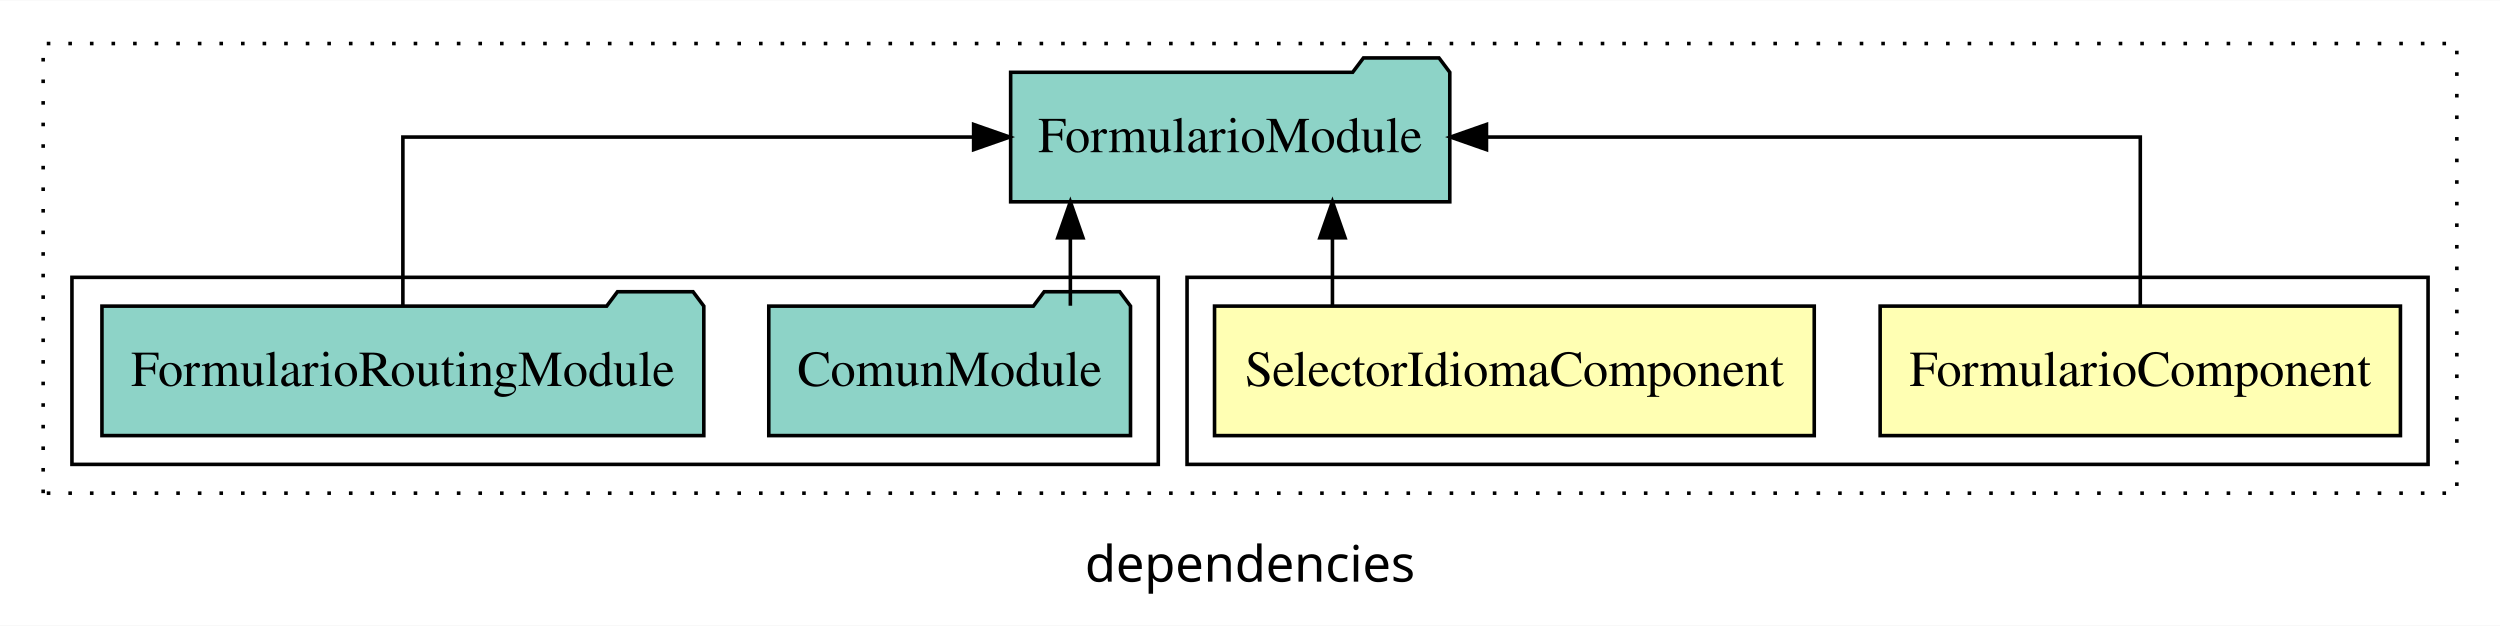
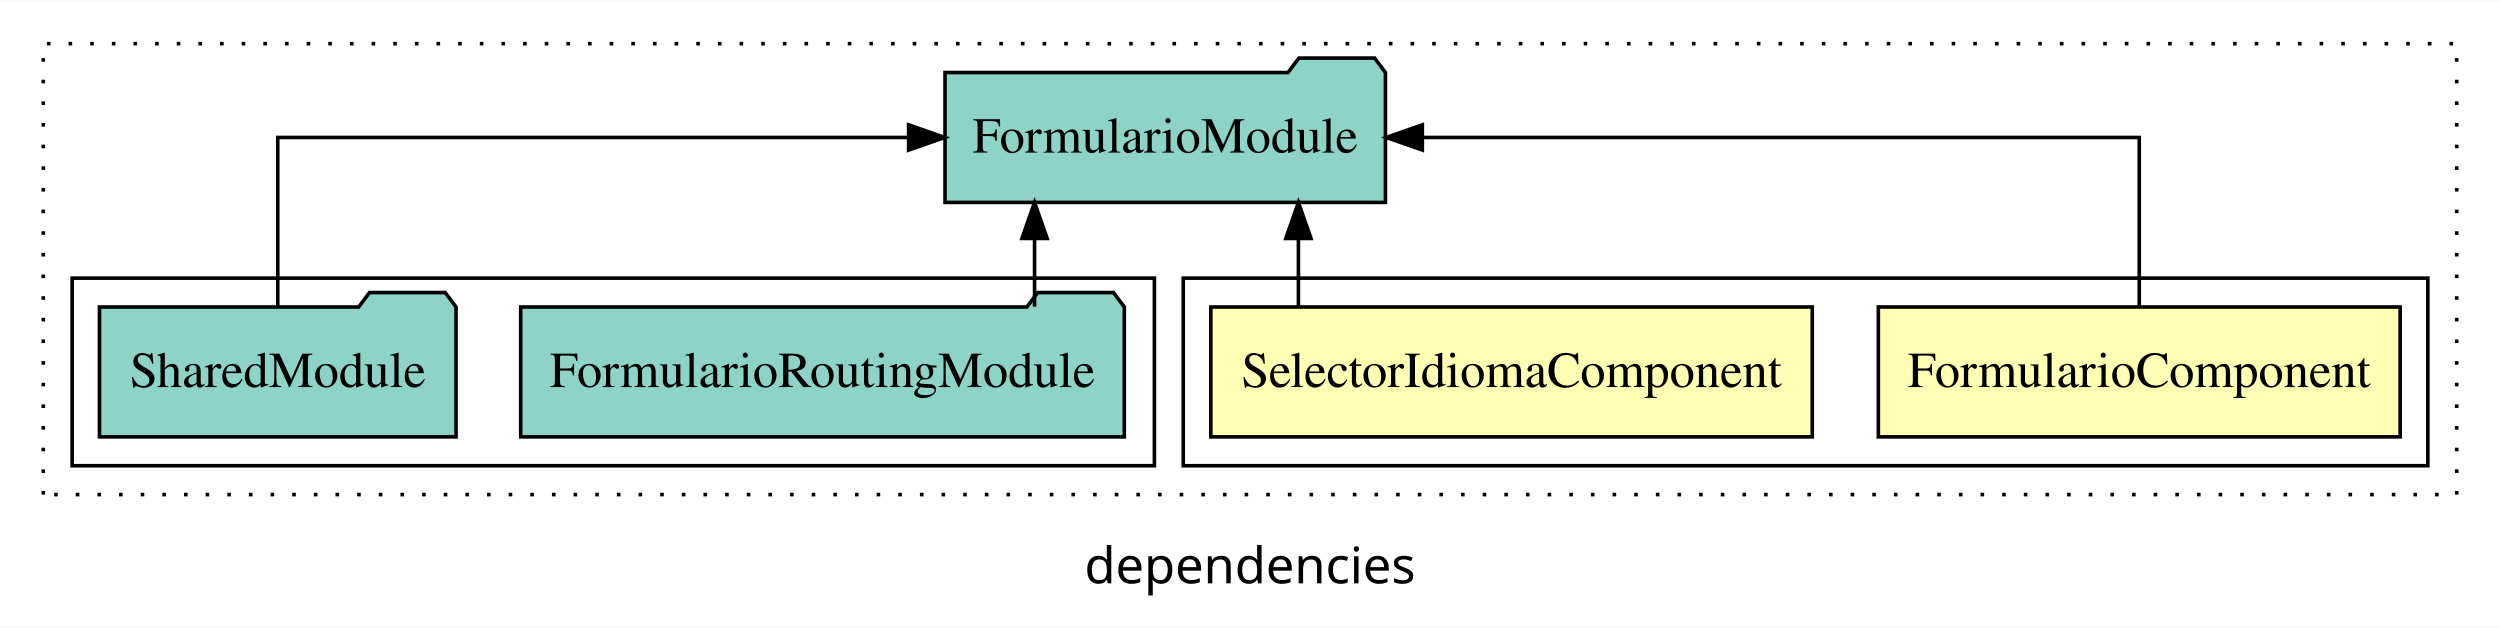
- <svg xmlns="http://www.w3.org/2000/svg" width="695pt" height="174pt" viewBox="0.00 0.00 695.00 173.80">
+ <svg xmlns="http://www.w3.org/2000/svg" width="693pt" height="174pt" viewBox="0.00 0.00 693.00 173.80">
  <g id="graph0" class="graph" transform="scale(1 1) rotate(0) translate(4 169.8)">
-     <polygon fill="white" stroke="transparent" points="-4,4 -4,-169.8 691,-169.8 691,4 -4,4" />
-     <text text-anchor="middle" x="343.5" y="-8.2" font-family="sans-serif" font-size="14.00">dependencies</text>
+     <polygon fill="white" stroke="transparent" points="-4,4 -4,-169.8 689,-169.8 689,4 -4,4" />
+     <text text-anchor="middle" x="342.5" y="-8.2" font-family="sans-serif" font-size="14.00">dependencies</text>
    <g id="clust1" class="cluster">
-       <polygon fill="none" stroke="black" stroke-dasharray="1,5" points="8,-32.8 8,-157.8 679,-157.8 679,-32.8 8,-32.8" />
+       <polygon fill="none" stroke="black" stroke-dasharray="1,5" points="8,-32.8 8,-157.8 677,-157.8 677,-32.8 8,-32.8" />
    </g>
    <g id="clust2" class="cluster">
-       <polygon fill="none" stroke="black" points="326,-40.8 326,-92.8 671,-92.8 671,-40.8 326,-40.8" />
+       <polygon fill="none" stroke="black" points="324,-40.8 324,-92.8 669,-92.8 669,-40.8 324,-40.8" />
    </g>
    <g id="clust5" class="cluster">
-       <polygon fill="none" stroke="black" points="16,-40.8 16,-92.8 318,-92.8 318,-40.8 16,-40.8" />
+       <polygon fill="none" stroke="black" points="16,-40.8 16,-92.8 316,-92.8 316,-40.8 16,-40.8" />
    </g>
    <g id="node1" class="node">
-       <polygon fill="#ffffb3" stroke="black" points="663.32,-84.8 518.68,-84.8 518.68,-48.8 663.32,-48.8 663.32,-84.8" />
-       <text text-anchor="middle" x="591" y="-62.6" font-family="Times,serif" font-size="14.00">FormularioComponent</text>
+       <polygon fill="#ffffb3" stroke="black" points="661.32,-84.8 516.68,-84.8 516.68,-48.8 661.32,-48.8 661.32,-84.8" />
+       <text text-anchor="middle" x="589" y="-62.6" font-family="Times,serif" font-size="14.00">FormularioComponent</text>
    </g>
    <g id="node3" class="node">
-       <polygon fill="#8dd3c7" stroke="black" points="399.04,-149.8 396.04,-153.8 375.04,-153.8 372.04,-149.8 276.96,-149.8 276.96,-113.8 399.04,-113.8 399.04,-149.8" />
-       <text text-anchor="middle" x="338" y="-127.6" font-family="Times,serif" font-size="14.00">FormularioModule</text>
+       <polygon fill="#8dd3c7" stroke="black" points="380.04,-149.8 377.04,-153.8 356.04,-153.8 353.04,-149.8 257.96,-149.8 257.96,-113.8 380.04,-113.8 380.04,-149.8" />
+       <text text-anchor="middle" x="319" y="-127.6" font-family="Times,serif" font-size="14.00">FormularioModule</text>
    </g>
    <g id="edge1" class="edge">
-       <path fill="none" stroke="black" d="M591,-84.91C591,-104.14 591,-131.8 591,-131.8 591,-131.8 409.24,-131.8 409.24,-131.8" />
-       <polygon fill="black" stroke="black" points="409.24,-128.3 399.24,-131.8 409.24,-135.3 409.24,-128.3" />
+       <path fill="none" stroke="black" d="M589,-84.91C589,-104.14 589,-131.8 589,-131.8 589,-131.8 390.27,-131.8 390.27,-131.8" />
+       <polygon fill="black" stroke="black" points="390.27,-128.3 380.27,-131.8 390.27,-135.3 390.27,-128.3" />
    </g>
    <g id="node2" class="node">
-       <polygon fill="#ffffb3" stroke="black" points="500.36,-84.8 333.64,-84.8 333.64,-48.8 500.36,-48.8 500.36,-84.8" />
-       <text text-anchor="middle" x="417" y="-62.6" font-family="Times,serif" font-size="14.00">SelectorIdiomaComponent</text>
+       <polygon fill="#ffffb3" stroke="black" points="498.36,-84.8 331.64,-84.8 331.64,-48.8 498.36,-48.8 498.36,-84.8" />
+       <text text-anchor="middle" x="415" y="-62.6" font-family="Times,serif" font-size="14.00">SelectorIdiomaComponent</text>
    </g>
    <g id="edge2" class="edge">
-       <path fill="none" stroke="black" d="M366.42,-84.91C366.42,-84.91 366.42,-103.79 366.42,-103.79" />
-       <polygon fill="black" stroke="black" points="362.92,-103.79 366.42,-113.79 369.92,-103.79 362.92,-103.79" />
+       <path fill="none" stroke="black" d="M355.92,-84.91C355.92,-84.91 355.92,-103.79 355.92,-103.79" />
+       <polygon fill="black" stroke="black" points="352.42,-103.79 355.92,-113.79 359.42,-103.79 352.42,-103.79" />
    </g>
    <g id="node4" class="node">
-       <polygon fill="#8dd3c7" stroke="black" points="310.28,-84.8 307.28,-88.8 286.28,-88.8 283.28,-84.8 209.72,-84.8 209.72,-48.8 310.28,-48.8 310.28,-84.8" />
-       <text text-anchor="middle" x="260" y="-62.6" font-family="Times,serif" font-size="14.00">ComunModule</text>
+       <polygon fill="#8dd3c7" stroke="black" points="307.66,-84.8 304.66,-88.8 283.66,-88.8 280.66,-84.8 140.34,-84.8 140.34,-48.8 307.66,-48.8 307.66,-84.8" />
+       <text text-anchor="middle" x="224" y="-62.6" font-family="Times,serif" font-size="14.00">FormularioRoutingModule</text>
    </g>
    <g id="edge3" class="edge">
-       <path fill="none" stroke="black" d="M293.56,-84.91C293.56,-84.91 293.56,-103.79 293.56,-103.79" />
-       <polygon fill="black" stroke="black" points="290.06,-103.79 293.56,-113.79 297.06,-103.79 290.06,-103.79" />
+       <path fill="none" stroke="black" d="M282.78,-84.91C282.78,-84.91 282.78,-103.79 282.78,-103.79" />
+       <polygon fill="black" stroke="black" points="279.28,-103.79 282.78,-113.79 286.28,-103.79 279.28,-103.79" />
    </g>
    <g id="node5" class="node">
-       <polygon fill="#8dd3c7" stroke="black" points="191.66,-84.8 188.66,-88.8 167.66,-88.8 164.66,-84.8 24.34,-84.8 24.34,-48.8 191.66,-48.8 191.66,-84.8" />
-       <text text-anchor="middle" x="108" y="-62.6" font-family="Times,serif" font-size="14.00">FormularioRoutingModule</text>
+       <polygon fill="#8dd3c7" stroke="black" points="122.42,-84.8 119.42,-88.8 98.42,-88.8 95.42,-84.8 23.58,-84.8 23.58,-48.8 122.42,-48.8 122.42,-84.8" />
+       <text text-anchor="middle" x="73" y="-62.6" font-family="Times,serif" font-size="14.00">SharedModule</text>
    </g>
    <g id="edge4" class="edge">
-       <path fill="none" stroke="black" d="M108,-84.91C108,-104.14 108,-131.8 108,-131.8 108,-131.8 266.67,-131.8 266.67,-131.8" />
-       <polygon fill="black" stroke="black" points="266.67,-135.3 276.67,-131.8 266.67,-128.3 266.67,-135.3" />
+       <path fill="none" stroke="black" d="M73,-84.91C73,-104.14 73,-131.8 73,-131.8 73,-131.8 247.87,-131.8 247.87,-131.8" />
+       <polygon fill="black" stroke="black" points="247.87,-135.3 257.87,-131.8 247.87,-128.3 247.87,-135.3" />
    </g>
  </g>
</svg>
